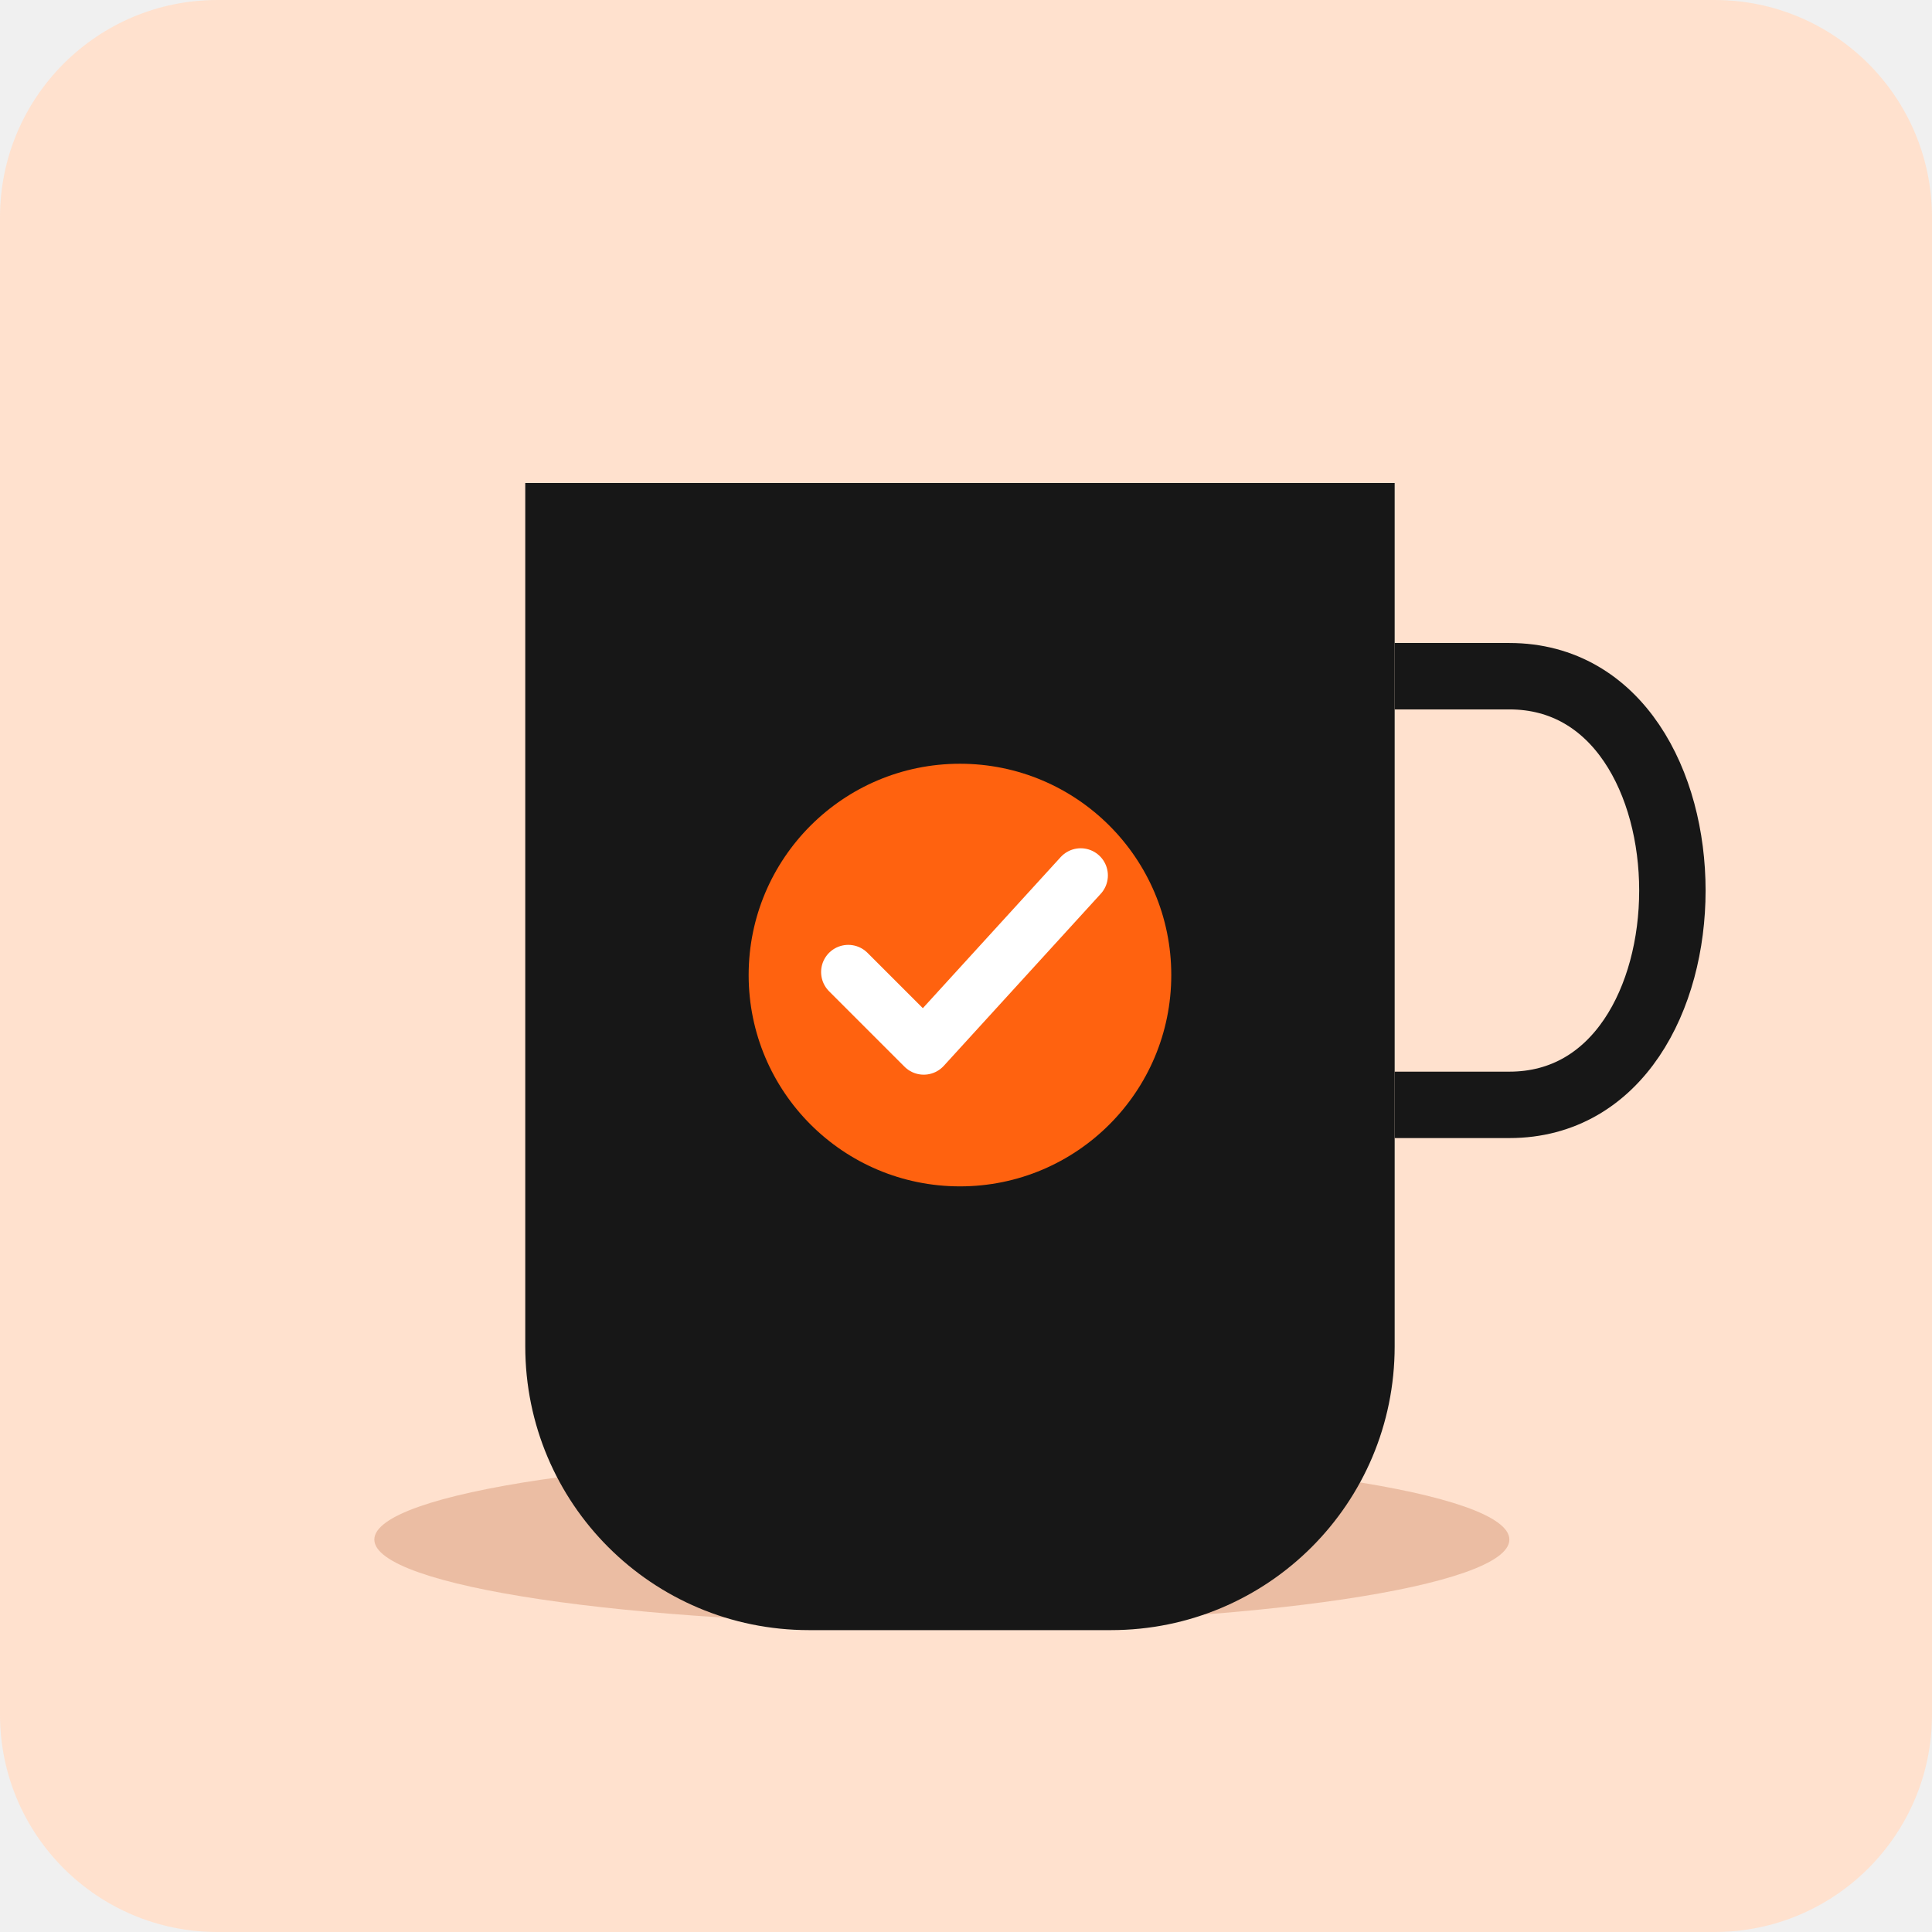
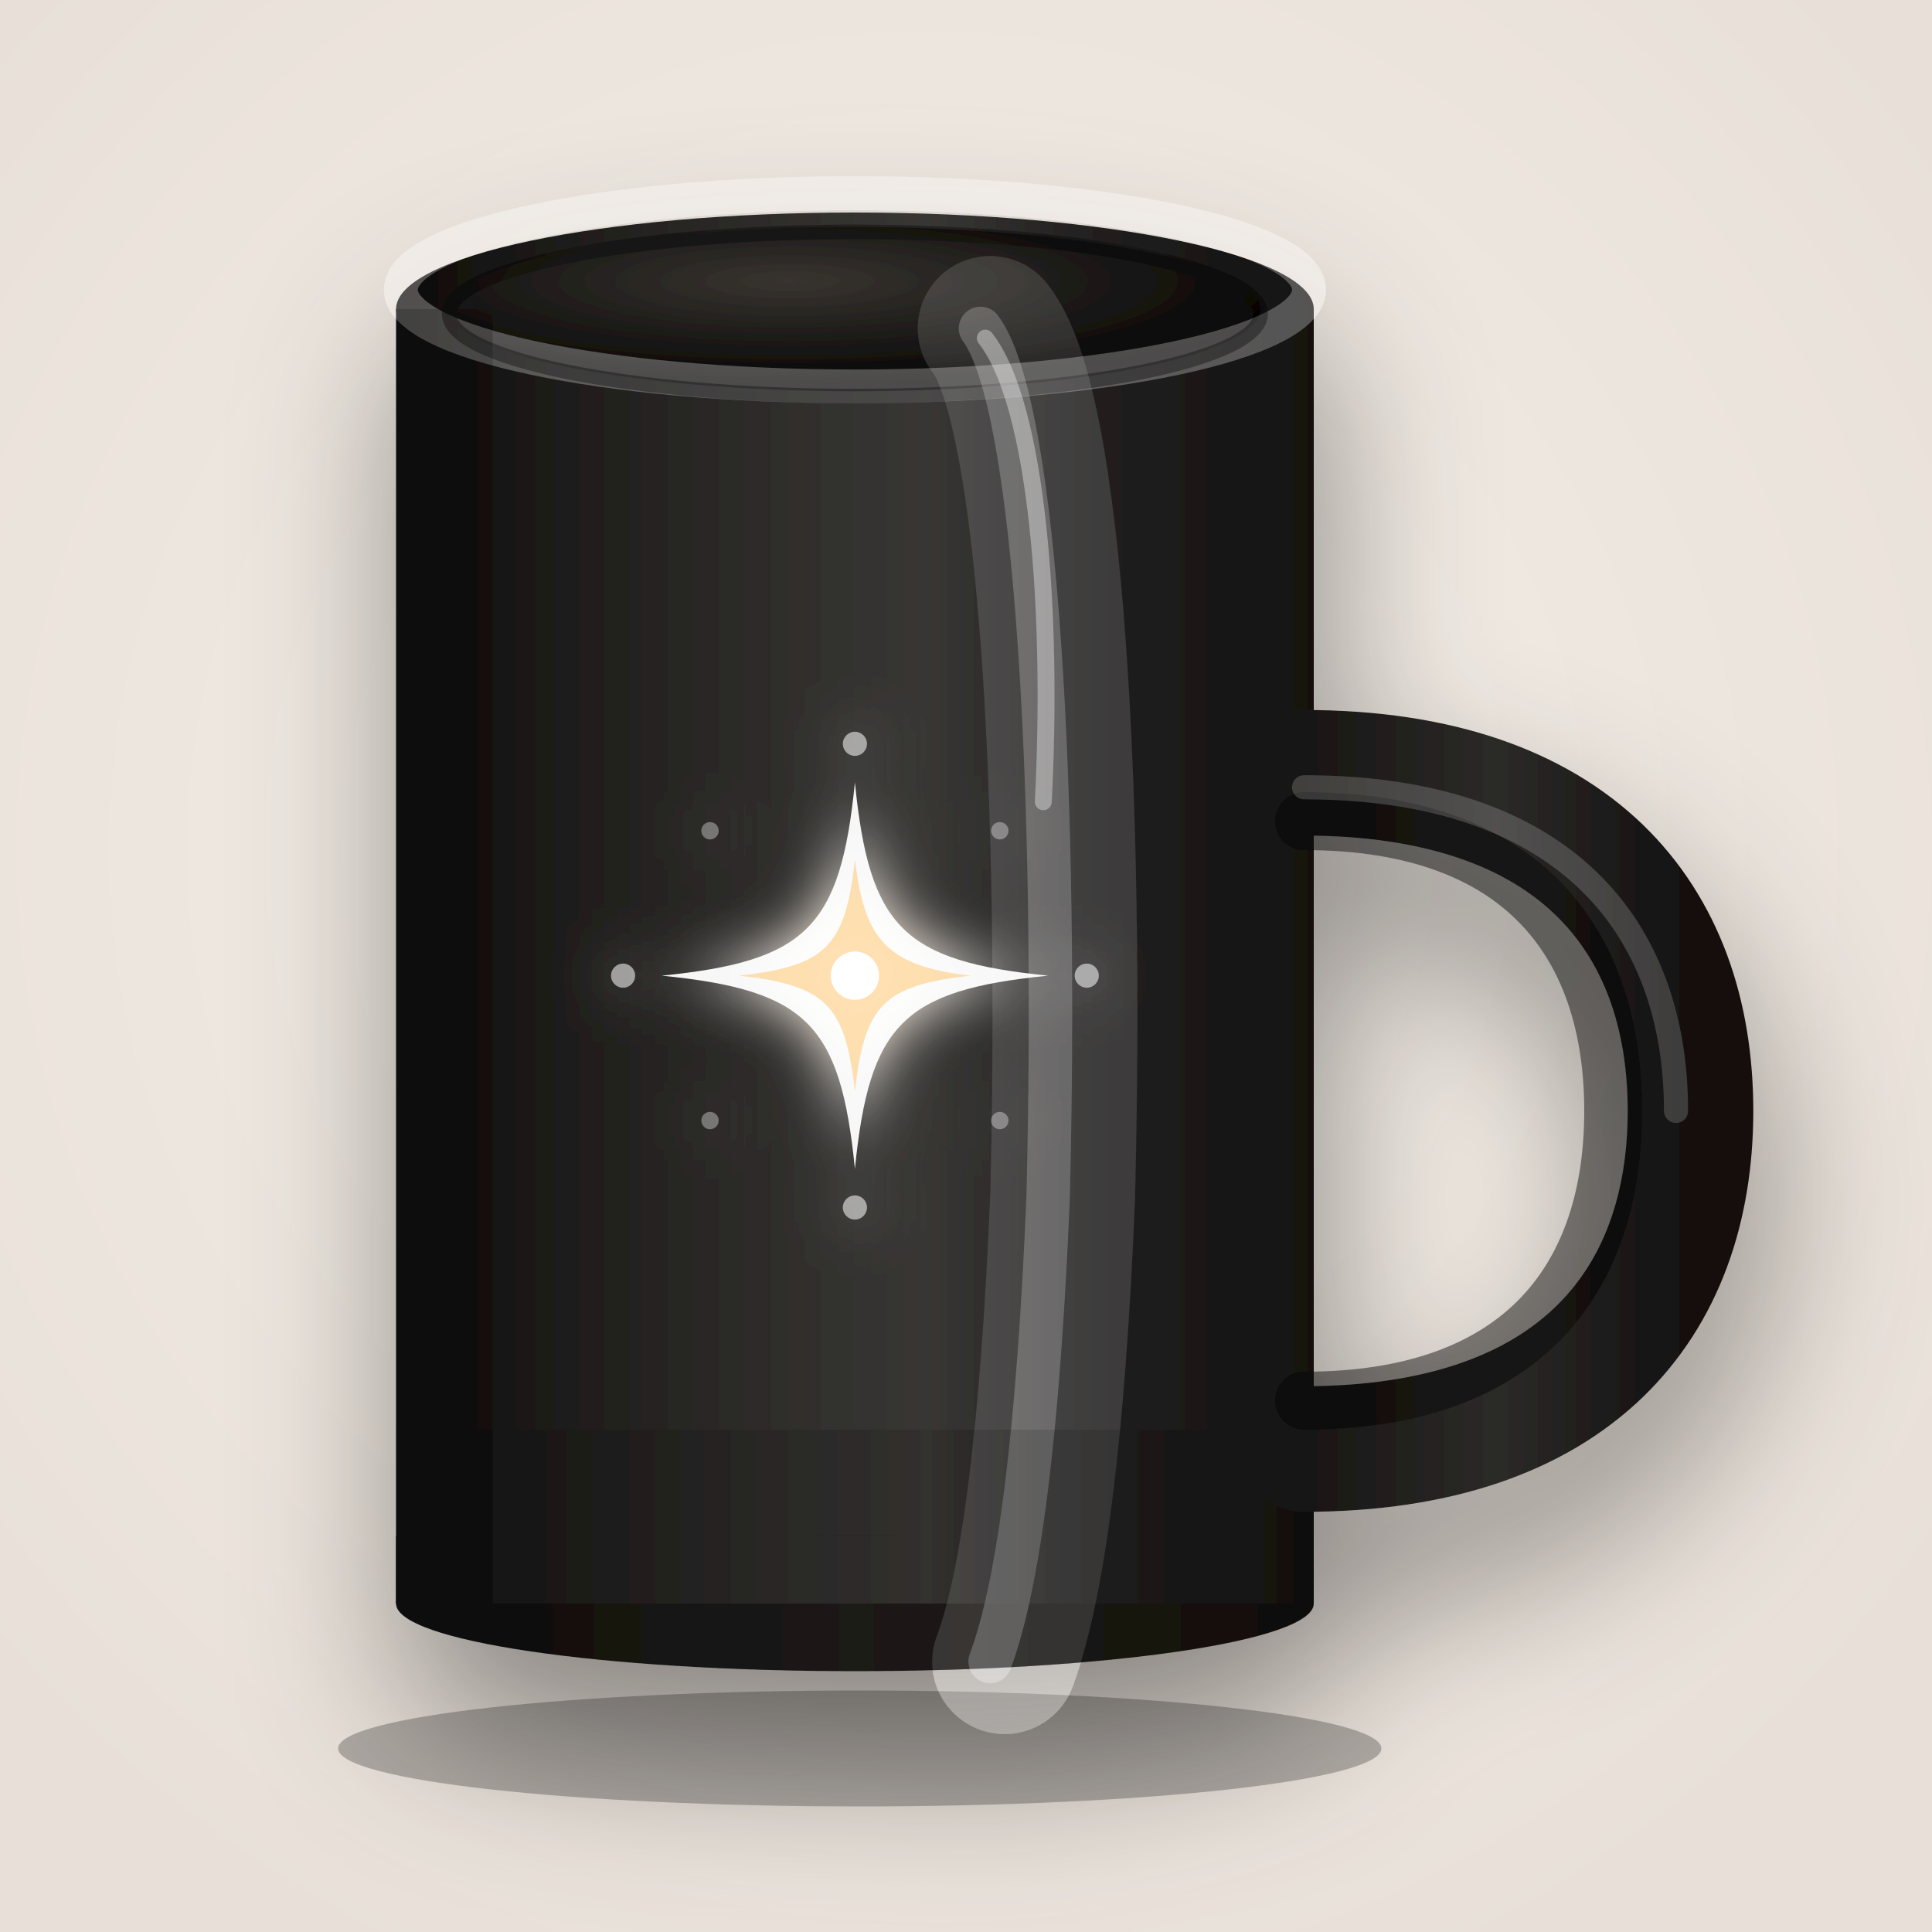
- <svg xmlns="http://www.w3.org/2000/svg" viewBox="0 0 640 640">
-   <rect width="640" height="640" rx="72" fill="#ffe1ce" />
-   <ellipse cx="312" cy="510" rx="188" ry="28" fill="#c77b53" opacity=".35" />
-   <path d="M174 160h288v286c0 52-42 94-94 94H268c-52 0-94-42-94-94z" fill="#171717" />
-   <path d="M462 224h38c72 0 72 142 0 142h-38" fill="none" stroke="#171717" stroke-width="22" />
-   <circle cx="318" cy="323" r="70" fill="#ff620f" />
-   <path d="M281 322l25 25 52-57" fill="none" stroke="#fff" stroke-width="18" stroke-linecap="round" stroke-linejoin="round" />
+ <svg xmlns="http://www.w3.org/2000/svg" viewBox="0 0 400 400" fill="none">
+   <defs>
+     <radialGradient id="bg" cx="48%" cy="44%" r="64%">
+       <stop offset="0%" stop-color="#f5f0ea" />
+       <stop offset="100%" stop-color="#e8e0d8" />
+     </radialGradient>
+     <linearGradient id="body" x1="0%" y1="50%" x2="100%" y2="50%">
+       <stop offset="0%" stop-color="#0d0b0a" />
+       <stop offset="18%" stop-color="#1e1c1a" />
+       <stop offset="40%" stop-color="#2e2c2a" />
+       <stop offset="58%" stop-color="#383634" />
+       <stop offset="75%" stop-color="#222020" />
+       <stop offset="100%" stop-color="#121110" />
+     </linearGradient>
+     <linearGradient id="handle" x1="0%" y1="0%" x2="100%" y2="0%">
+       <stop offset="0%" stop-color="#181614" />
+       <stop offset="50%" stop-color="#2c2a28" />
+       <stop offset="100%" stop-color="#121010" />
+     </linearGradient>
+     <radialGradient id="inner" cx="42%" cy="33%" r="62%">
+       <stop offset="0%" stop-color="#383430" />
+       <stop offset="100%" stop-color="#080706" />
+     </radialGradient>
+     <linearGradient id="base" x1="0%" y1="0%" x2="100%" y2="0%">
+       <stop offset="0%" stop-color="#0c0b0a" />
+       <stop offset="50%" stop-color="#1c1a18" />
+       <stop offset="100%" stop-color="#100e0c" />
+     </linearGradient>
+     <filter id="shadow" x="-28%" y="-22%" width="156%" height="156%">
+       <feDropShadow dx="2" dy="18" stdDeviation="17" flood-color="rgba(4,2,1,0.42)" />
+     </filter>
+     <filter id="starglow" x="-60%" y="-60%" width="220%" height="220%">
+       <feGaussianBlur stdDeviation="6" result="b" />
+       <feMerge>
+         <feMergeNode in="b" />
+         <feMergeNode in="SourceGraphic" />
+       </feMerge>
+     </filter>
+   </defs>
+   <rect width="400" height="400" fill="url(#bg)" />
+   <ellipse cx="178" cy="362" rx="108" ry="12" fill="rgba(0,0,0,0.25)" />
+   <g filter="url(#shadow)">
+     <rect x="82" y="64" width="190" height="268" fill="url(#body)" />
+     <ellipse cx="177" cy="332" rx="95" ry="14" fill="url(#base)" />
+     <rect x="82" y="318" width="190" height="14" fill="url(#body)" />
+     <ellipse cx="177" cy="64" rx="95" ry="20" fill="url(#body)" />
+     <path d="M 270 160 C 326 160,350 190,350 230 C 350 270,326 300,270 300" stroke="url(#handle)" stroke-width="26" stroke-linecap="round" />
+     <path d="M 270 170 C 316 170,334 196,334 230 C 334 264,316 290,270 290" stroke="rgba(0,0,0,0.45)" stroke-width="12" stroke-linecap="round" />
+     <path d="M 270 163 C 324 163,347 192,347 230" stroke="rgba(255,255,255,0.18)" stroke-width="5" stroke-linecap="round" />
+     <ellipse cx="177" cy="64" rx="84" ry="17" fill="url(#inner)" />
+     <ellipse cx="177" cy="60" rx="94" ry="20" fill="none" stroke="rgba(255,255,255,0.28)" stroke-width="7" />
+     <ellipse cx="177" cy="65" rx="84" ry="17" fill="none" stroke="rgba(0,0,0,0.35)" stroke-width="3" />
+     <g filter="url(#starglow)" transform="translate(177,202)">
+       <path d="M0,-40 C3,-10,10,-3,40,0 C10,3,3,10,0,40 C-3,10,-10,3,-40,0 C-10,-3,-3,-10,0,-40 Z" fill="white" opacity="0.95" />
+       <path d="M0,-24 C2,-8,6,-2,24,0 C6,2,2,6,0,24 C-2,6,-6,2,-24,0 C-6,-2,-2,-6,0,-24 Z" fill="#ffcf88" opacity="0.65" />
+       <circle cx="0" cy="0" r="5" fill="white" />
+       <circle cx="0" cy="-48" r="2.5" fill="white" opacity="0.55" />
+       <circle cx="48" cy="0" r="2.5" fill="white" opacity="0.55" />
+       <circle cx="0" cy="48" r="2.5" fill="white" opacity="0.55" />
+       <circle cx="-48" cy="0" r="2.5" fill="white" opacity="0.55" />
+       <circle cx="30" cy="-30" r="1.8" fill="white" opacity="0.35" />
+       <circle cx="30" cy="30" r="1.8" fill="white" opacity="0.35" />
+       <circle cx="-30" cy="-30" r="1.8" fill="white" opacity="0.35" />
+       <circle cx="-30" cy="30" r="1.8" fill="white" opacity="0.35" />
+     </g>
+     <path d="M 205 68 C 218,84,222,168,220,248 C 218,296,214,328,208,344" stroke="rgba(255,255,255,0.13)" stroke-width="30" stroke-linecap="round" />
+     <path d="M 203 68 C 215,84,219,168,217,248 C 215,296,211,328,205,344" stroke="rgba(255,255,255,0.22)" stroke-width="9" stroke-linecap="round" />
+     <path d="M 204 70 C 215,84,218,128,216,166" stroke="rgba(255,255,255,0.36)" stroke-width="3.5" stroke-linecap="round" />
+     <rect x="82" y="64" width="20" height="268" fill="rgba(0,0,0,0.18)" />
+     <rect x="82" y="296" width="190" height="36" fill="rgba(0,0,0,0.12)" />
+   </g>
</svg>
